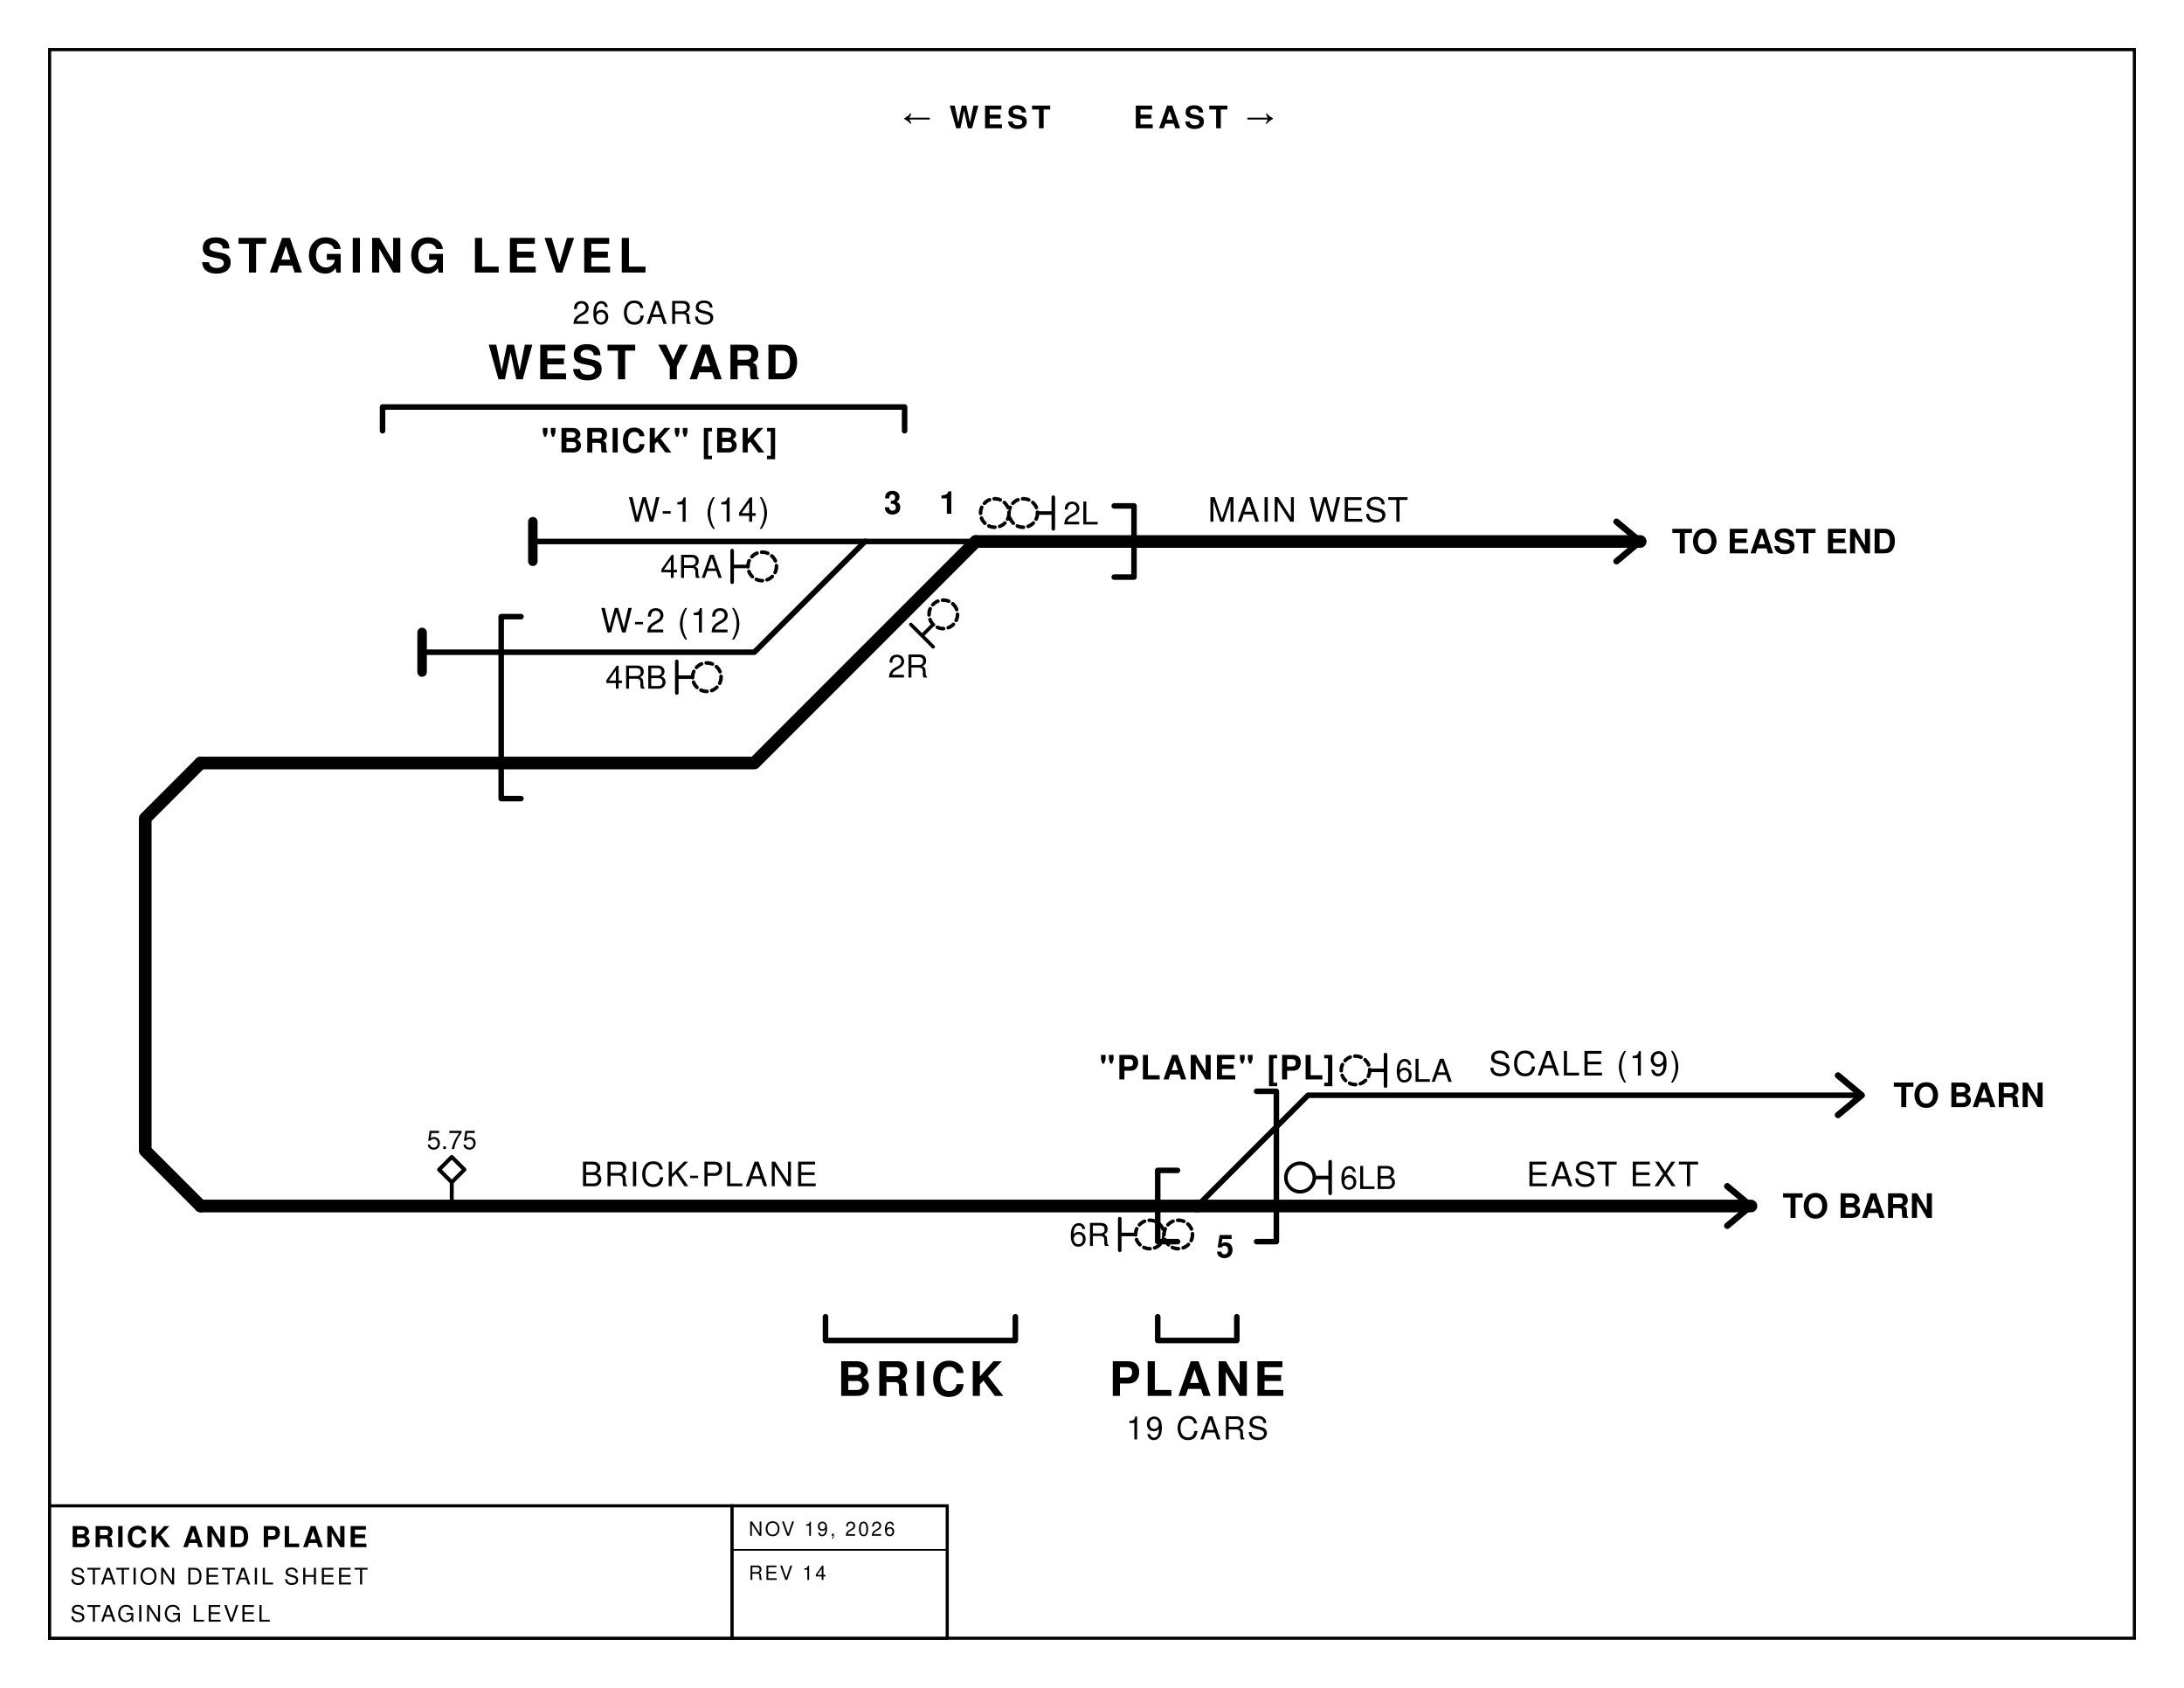
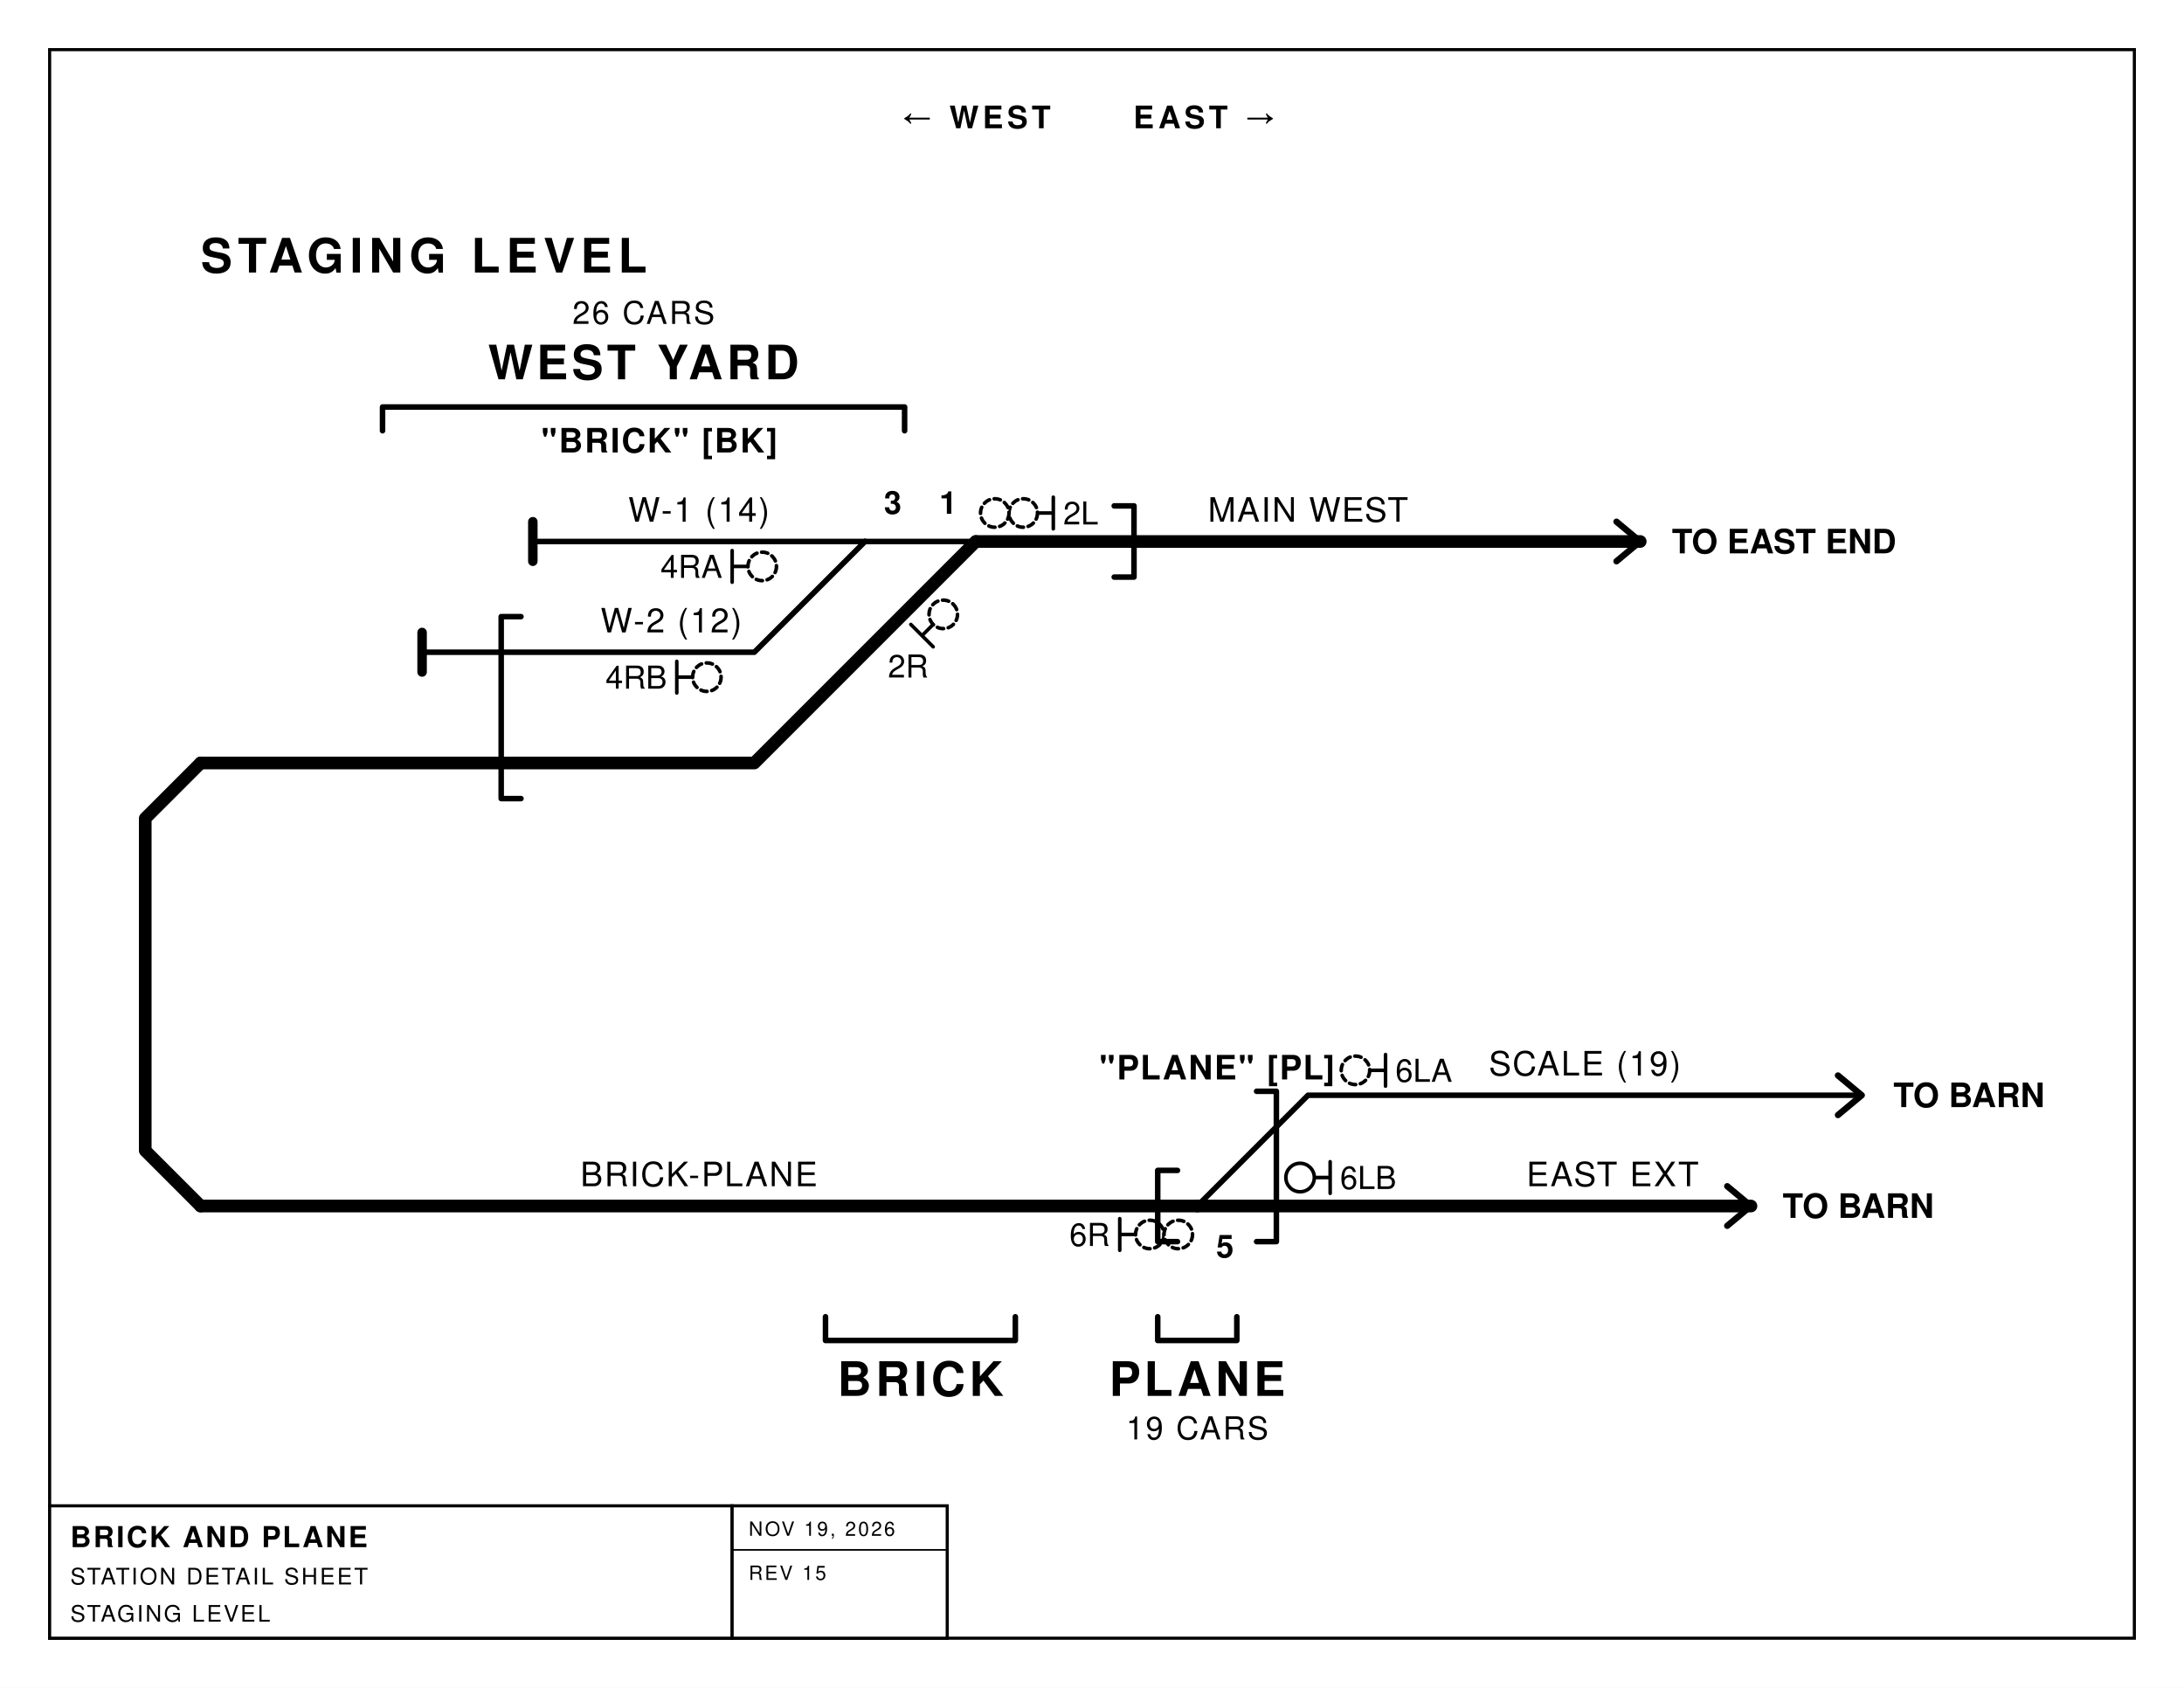
<svg xmlns="http://www.w3.org/2000/svg" viewBox="0 0 1056 816" width="1056" height="816" font-family="'Helvetica Neue',Helvetica,Arial,sans-serif">
  <rect width="1056" height="816" fill="#fff" />
  <rect x="24" y="24" width="1008" height="768" fill="none" stroke="#000" stroke-width="1.5" />
  <g transform="translate(97.0,124.1) scale(1.9123)" fill="none" stroke="#000" stroke-linecap="round" stroke-linejoin="round">
-     <path d="M168.0,72.0 L196.0,72.0" stroke-width="1.4" />
    <path d="M252.0,240.0 L392.0,240.0" stroke-width="3.2" />
+     <path d="M196.0,72.0 L364.0,72.0" stroke-width="3.2" />
    <path d="M0.0,240.0 L252.0,240.0" stroke-width="3.2" />
    <path d="M0.0,128.0 L140.0,128.0 L196.0,72.0" stroke-width="3.2" />
+     <path d="M252.0,240.0 L280.0,212.0 L420.0,212.0" stroke-width="1.4" />
+     <path d="M168.0,72.0 L196.0,72.0" stroke-width="1.4" />
    <path d="M84.0,72.0 L168.0,72.0" stroke-width="1.4" />
    <path d="M56.0,100.0 L140.0,100.0 L168.0,72.0" stroke-width="1.4" />
-     <path d="M252.0,240.0 L280.0,212.0 L420.0,212.0" stroke-width="1.4" />
-     <path d="M196.0,72.0 L364.0,72.0" stroke-width="3.2" />
    <path d="M0.0,128.0 L-14.0,142.0 L-14.0,226.0 L0.0,240.0" stroke-width="3.2" />
    <path d="M392.0,240.0 m-6,-5 l6,5 l-6,5" stroke-width="1.6" />
+     <path d="M364.0,72.0 m-6,-5 l6,5 l-6,5" stroke-width="1.6" />
+     <path d="M420.0,212.0 m-6,-5 l6,5 l-6,5" stroke-width="1.6" />
    <path d="M84.0,67.0 L84.0,77.0" stroke-width="2.4" />
    <path d="M56.0,95.0 L56.0,105.0" stroke-width="2.4" />
-     <path d="M420.0,212.0 m-6,-5 l6,5 l-6,5" stroke-width="1.6" />
-     <path d="M364.0,72.0 m-6,-5 l6,5 l-6,5" stroke-width="1.6" />
    <path d="M158.0,268 L158.0,274 L206.0,274 L206.0,268" stroke-width="1.4" />
    <path d="M46.0,44 L46.0,38 L178.0,38 L178.0,44" stroke-width="1.4" />
    <path d="M242.0,268 L242.0,274 L262.0,274 L262.0,268" stroke-width="1.4" />
    <path d="M215.6,60.8 L215.6,68.8 M215.6,64.8 L211.6,64.8" stroke-width="0.9" />
    <circle cx="208.0" cy="64.8" r="3.6" stroke-width="0.9" fill="#fff" stroke-dasharray="1.6 1.2" />
    <circle cx="200.8" cy="64.8" r="3.6" stroke-width="0.9" fill="#fff" stroke-dasharray="1.6 1.2" />
    <g transform="translate(182.4,95.8) rotate(-45.0)">
      <path d="M0,-4.0 L0,4.0 M0,0 L4.0,0" stroke-width="0.9" />
      <circle cx="7.6" cy="0" r="3.6" stroke-width="0.9" fill="#fff" stroke-dasharray="1.6 1.2" />
    </g>
    <path d="M134.4,74.3 L134.4,82.3 M134.4,78.3 L138.4,78.3" stroke-width="0.9" />
    <circle cx="142.0" cy="78.3" r="3.6" stroke-width="0.9" fill="#fff" stroke-dasharray="1.6 1.2" />
    <path d="M120.4,102.3 L120.4,110.3 M120.4,106.3 L124.4,106.3" stroke-width="0.9" />
    <circle cx="128.0" cy="106.3" r="3.6" stroke-width="0.9" fill="#fff" stroke-dasharray="1.6 1.2" />
    <path d="M299.6,201.7 L299.6,209.7 M299.6,205.7 L295.6,205.7" stroke-width="0.9" />
    <circle cx="292.0" cy="205.7" r="3.6" stroke-width="0.9" fill="#fff" stroke-dasharray="1.6 1.2" />
    <path d="M285.6,228.8 L285.6,236.8 M285.6,232.8 L281.6,232.8" stroke-width="0.9" />
    <circle cx="278.0" cy="232.8" r="3.6" stroke-width="0.9" fill="#fff" />
    <path d="M232.4,243.2 L232.4,251.2 M232.4,247.2 L236.4,247.2" stroke-width="0.9" />
    <circle cx="240.0" cy="247.2" r="3.6" stroke-width="0.9" fill="#fff" stroke-dasharray="1.6 1.2" />
    <circle cx="247.2" cy="247.2" r="3.6" stroke-width="0.9" fill="#fff" stroke-dasharray="1.6 1.2" />
    <path d="M81.0,91.0 L76.0,91.0 L76.0,137.0 L81.0,137.0" stroke-width="1.4" />
    <path d="M231.0,63.0 L236.0,63.0 L236.0,81.0 L231.0,81.0" stroke-width="1.4" />
    <path d="M247.0,231.0 L242.0,231.0 L242.0,249.0 L247.0,249.0" stroke-width="1.4" />
    <path d="M267.0,211.0 L272.0,211.0 L272.0,249.0 L267.0,249.0" stroke-width="1.4" />
-     <path d="M63.5,240.0 L63.5,234.0" stroke-width="1" />
-     <path d="M63.5,227.6 L66.7,230.8 L63.5,234.0 L60.3,230.8 Z" stroke-width="1" fill="#fff" />
    <text x="0.0" y="4.0" font-size="12" text-anchor="start" font-weight="bold" fill="#000" stroke="none" letter-spacing="1.5">STAGING LEVEL</text>
    <text x="400.0" y="243.0" font-size="8.5" text-anchor="start" font-weight="bold" fill="#000" stroke="none">TO BARN</text>
+     <text x="372.0" y="75.0" font-size="8.5" text-anchor="start" font-weight="bold" fill="#000" stroke="none">TO EAST END</text>
    <text x="428.0" y="215.0" font-size="8.5" text-anchor="start" font-weight="bold" fill="#000" stroke="none">TO BARN</text>
-     <text x="372.0" y="75.0" font-size="8.5" text-anchor="start" font-weight="bold" fill="#000" stroke="none">TO EAST END</text>
    <text x="182.0" y="288.0" font-size="12" text-anchor="middle" font-weight="bold" fill="#000" stroke="none" letter-spacing="1">BRICK</text>
    <text x="112.0" y="31.0" font-size="12" text-anchor="middle" font-weight="bold" fill="#000" stroke="none" letter-spacing="1">WEST YARD</text>
    <text x="112.0" y="17.0" font-size="8" text-anchor="middle" font-weight="normal" fill="#000" stroke="none" letter-spacing="0.5">26 CARS</text>
    <text x="252.0" y="288.0" font-size="12" text-anchor="middle" font-weight="bold" fill="#000" stroke="none" letter-spacing="1">PLANE</text>
    <text x="252.0" y="299.0" font-size="8" text-anchor="middle" font-weight="normal" fill="#000" stroke="none" letter-spacing="0.5">19 CARS</text>
    <text x="131.9" y="81.2" font-size="8" text-anchor="end" font-weight="normal" fill="#000" stroke="none">4RA</text>
    <text x="288.1" y="235.7" font-size="8" text-anchor="start" font-weight="normal" fill="#000" stroke="none">6LB</text>
    <text x="259.0" y="253.0" font-size="8" text-anchor="middle" font-weight="bold" fill="#000" stroke="none">5</text>
    <text x="119.0" y="95.0" font-size="8.5" text-anchor="middle" font-weight="normal" fill="#000" stroke="none" letter-spacing="0.4">W-2 (12)</text>
    <text x="229.9" y="250.1" font-size="8" text-anchor="end" font-weight="normal" fill="#000" stroke="none">6R</text>
    <text x="357.0" y="235.0" font-size="8.5" text-anchor="middle" font-weight="normal" fill="#000" stroke="none" letter-spacing="0.4">EAST EXT</text>
    <text x="218.1" y="67.7" font-size="8" text-anchor="start" font-weight="normal" fill="#000" stroke="none">2L</text>
    <text x="117.9" y="109.2" font-size="8" text-anchor="end" font-weight="normal" fill="#000" stroke="none">4RB</text>
    <text x="302.1" y="208.6" font-size="8" text-anchor="start" font-weight="normal" fill="#000" stroke="none">6LA</text>
+     <text x="280.0" y="67.0" font-size="8.5" text-anchor="middle" font-weight="normal" fill="#000" stroke="none" letter-spacing="0.4">MAIN WEST</text>
+     <text x="350.0" y="207.0" font-size="8.5" text-anchor="middle" font-weight="normal" fill="#000" stroke="none" letter-spacing="0.4">SCALE (19)</text>
    <text x="126.0" y="67.0" font-size="8.5" text-anchor="middle" font-weight="normal" fill="#000" stroke="none" letter-spacing="0.4">W-1 (14)</text>
-     <text x="350.0" y="207.0" font-size="8.5" text-anchor="middle" font-weight="normal" fill="#000" stroke="none" letter-spacing="0.4">SCALE (19)</text>
-     <text x="280.0" y="67.0" font-size="8.5" text-anchor="middle" font-weight="normal" fill="#000" stroke="none" letter-spacing="0.4">MAIN WEST</text>
    <text x="189.0" y="65.0" font-size="8" text-anchor="middle" font-weight="bold" fill="#000" stroke="none">1</text>
    <text x="257.0" y="208.0" font-size="8.5" text-anchor="middle" font-weight="bold" fill="#000" stroke="none" letter-spacing="0.4">"PLANE" [PL]</text>
    <text x="126.0" y="235.0" font-size="8.5" text-anchor="middle" font-weight="normal" fill="#000" stroke="none" letter-spacing="0.4">BRICK-PLANE</text>
    <text x="175.0" y="65.0" font-size="8" text-anchor="middle" font-weight="bold" fill="#000" stroke="none">3</text>
    <text x="116.0" y="49.5" font-size="8.5" text-anchor="middle" font-weight="bold" fill="#000" stroke="none" letter-spacing="0.4">"BRICK" [BK]</text>
    <text x="178.9" y="106.4" font-size="8" text-anchor="middle" font-weight="normal" fill="#000" stroke="none">2R</text>
-     <text x="63.5" y="225.6" font-size="6.5" text-anchor="middle" font-weight="normal" fill="#000" stroke="none">5.75</text>
  </g>
  <text x="508.0" y="62" font-size="15" text-anchor="end" font-weight="bold" letter-spacing="2">← WEST</text>
  <text x="548.0" y="62" font-size="15" text-anchor="start" font-weight="bold" letter-spacing="2">EAST →</text>
  <rect x="24" y="728" width="330" height="64" fill="#fff" stroke="#000" stroke-width="1.5" />
  <text x="34" y="748" font-size="14" font-weight="bold" letter-spacing="1">BRICK AND PLANE</text>
  <text x="34" y="766" font-size="11" font-weight="normal" letter-spacing="1">STATION DETAIL SHEET</text>
  <text x="34" y="784" font-size="11" font-weight="normal" letter-spacing="1">STAGING LEVEL</text>
  <rect x="354" y="728" width="104" height="64" fill="#fff" stroke="#000" stroke-width="1.5" />
  <text x="362" y="742.5" font-size="9.5" letter-spacing="1">NOV 19, 2026</text>
  <path d="M354,749.3 L458,749.3" stroke="#000" stroke-width="0.8" />
-   <text x="362" y="763.8" font-size="9.5" letter-spacing="1">REV 14</text>
+   <text x="362" y="763.8" font-size="9.5" letter-spacing="1">REV 15</text>
</svg>
